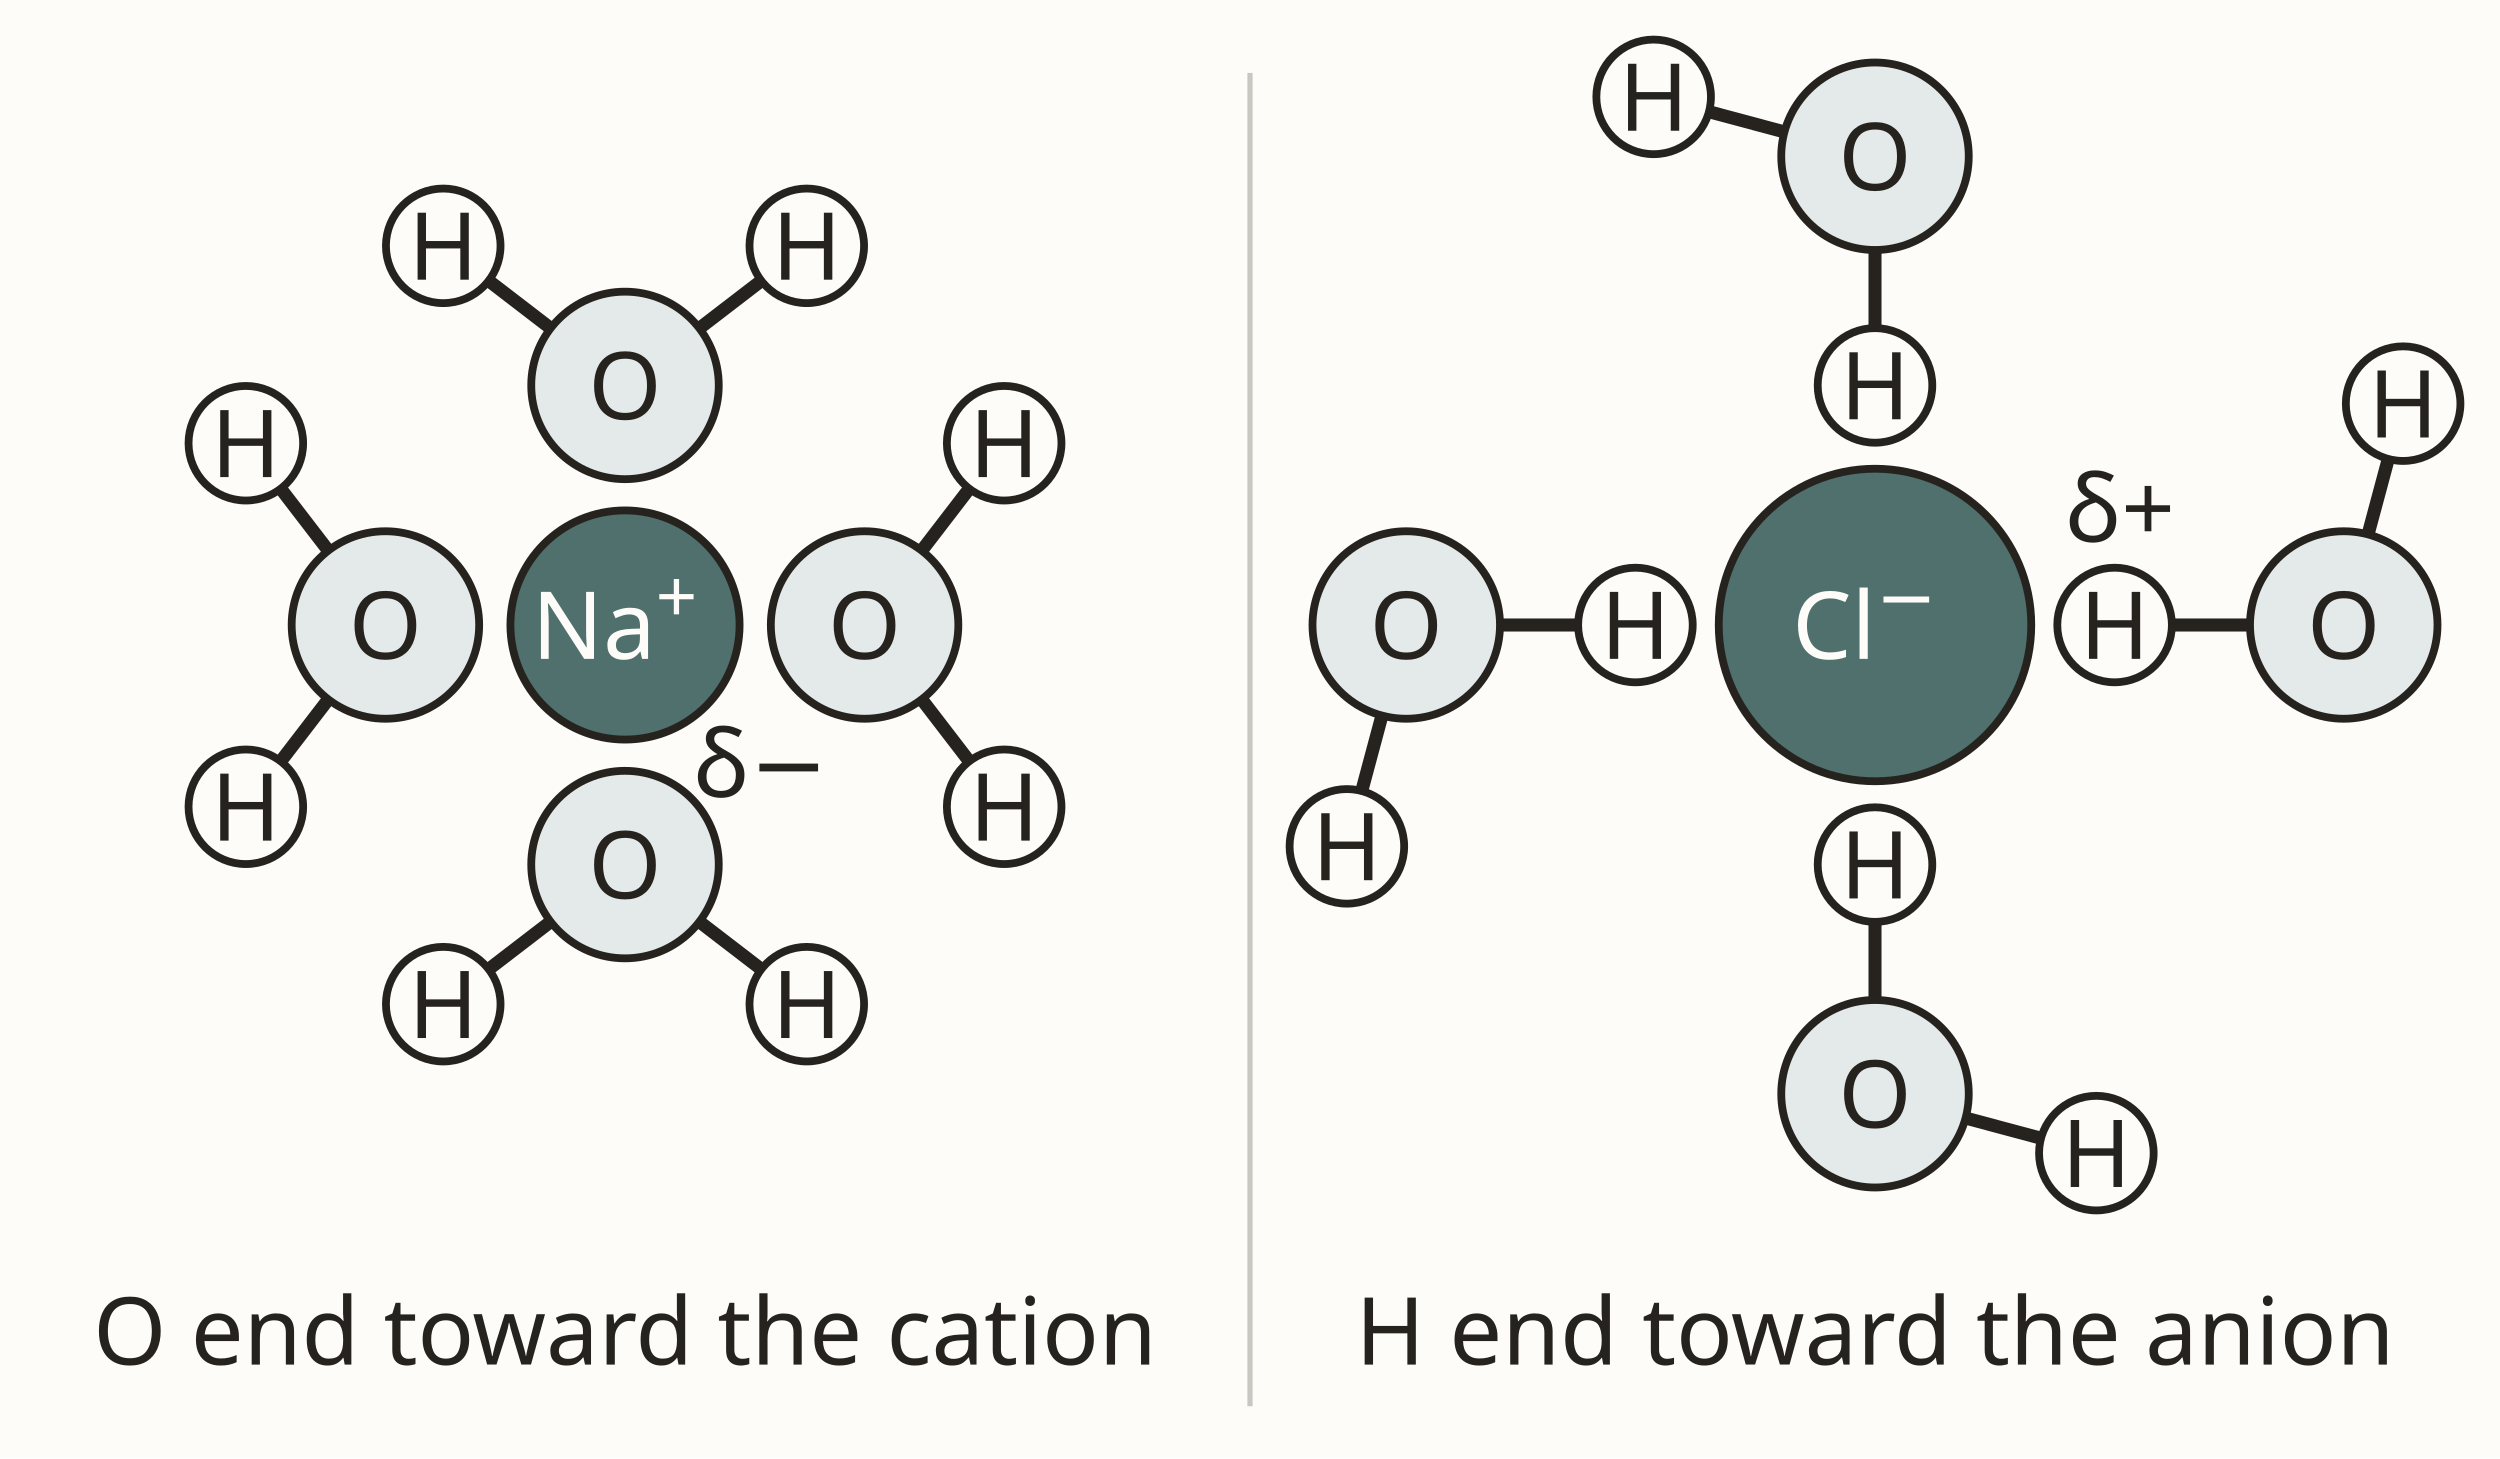
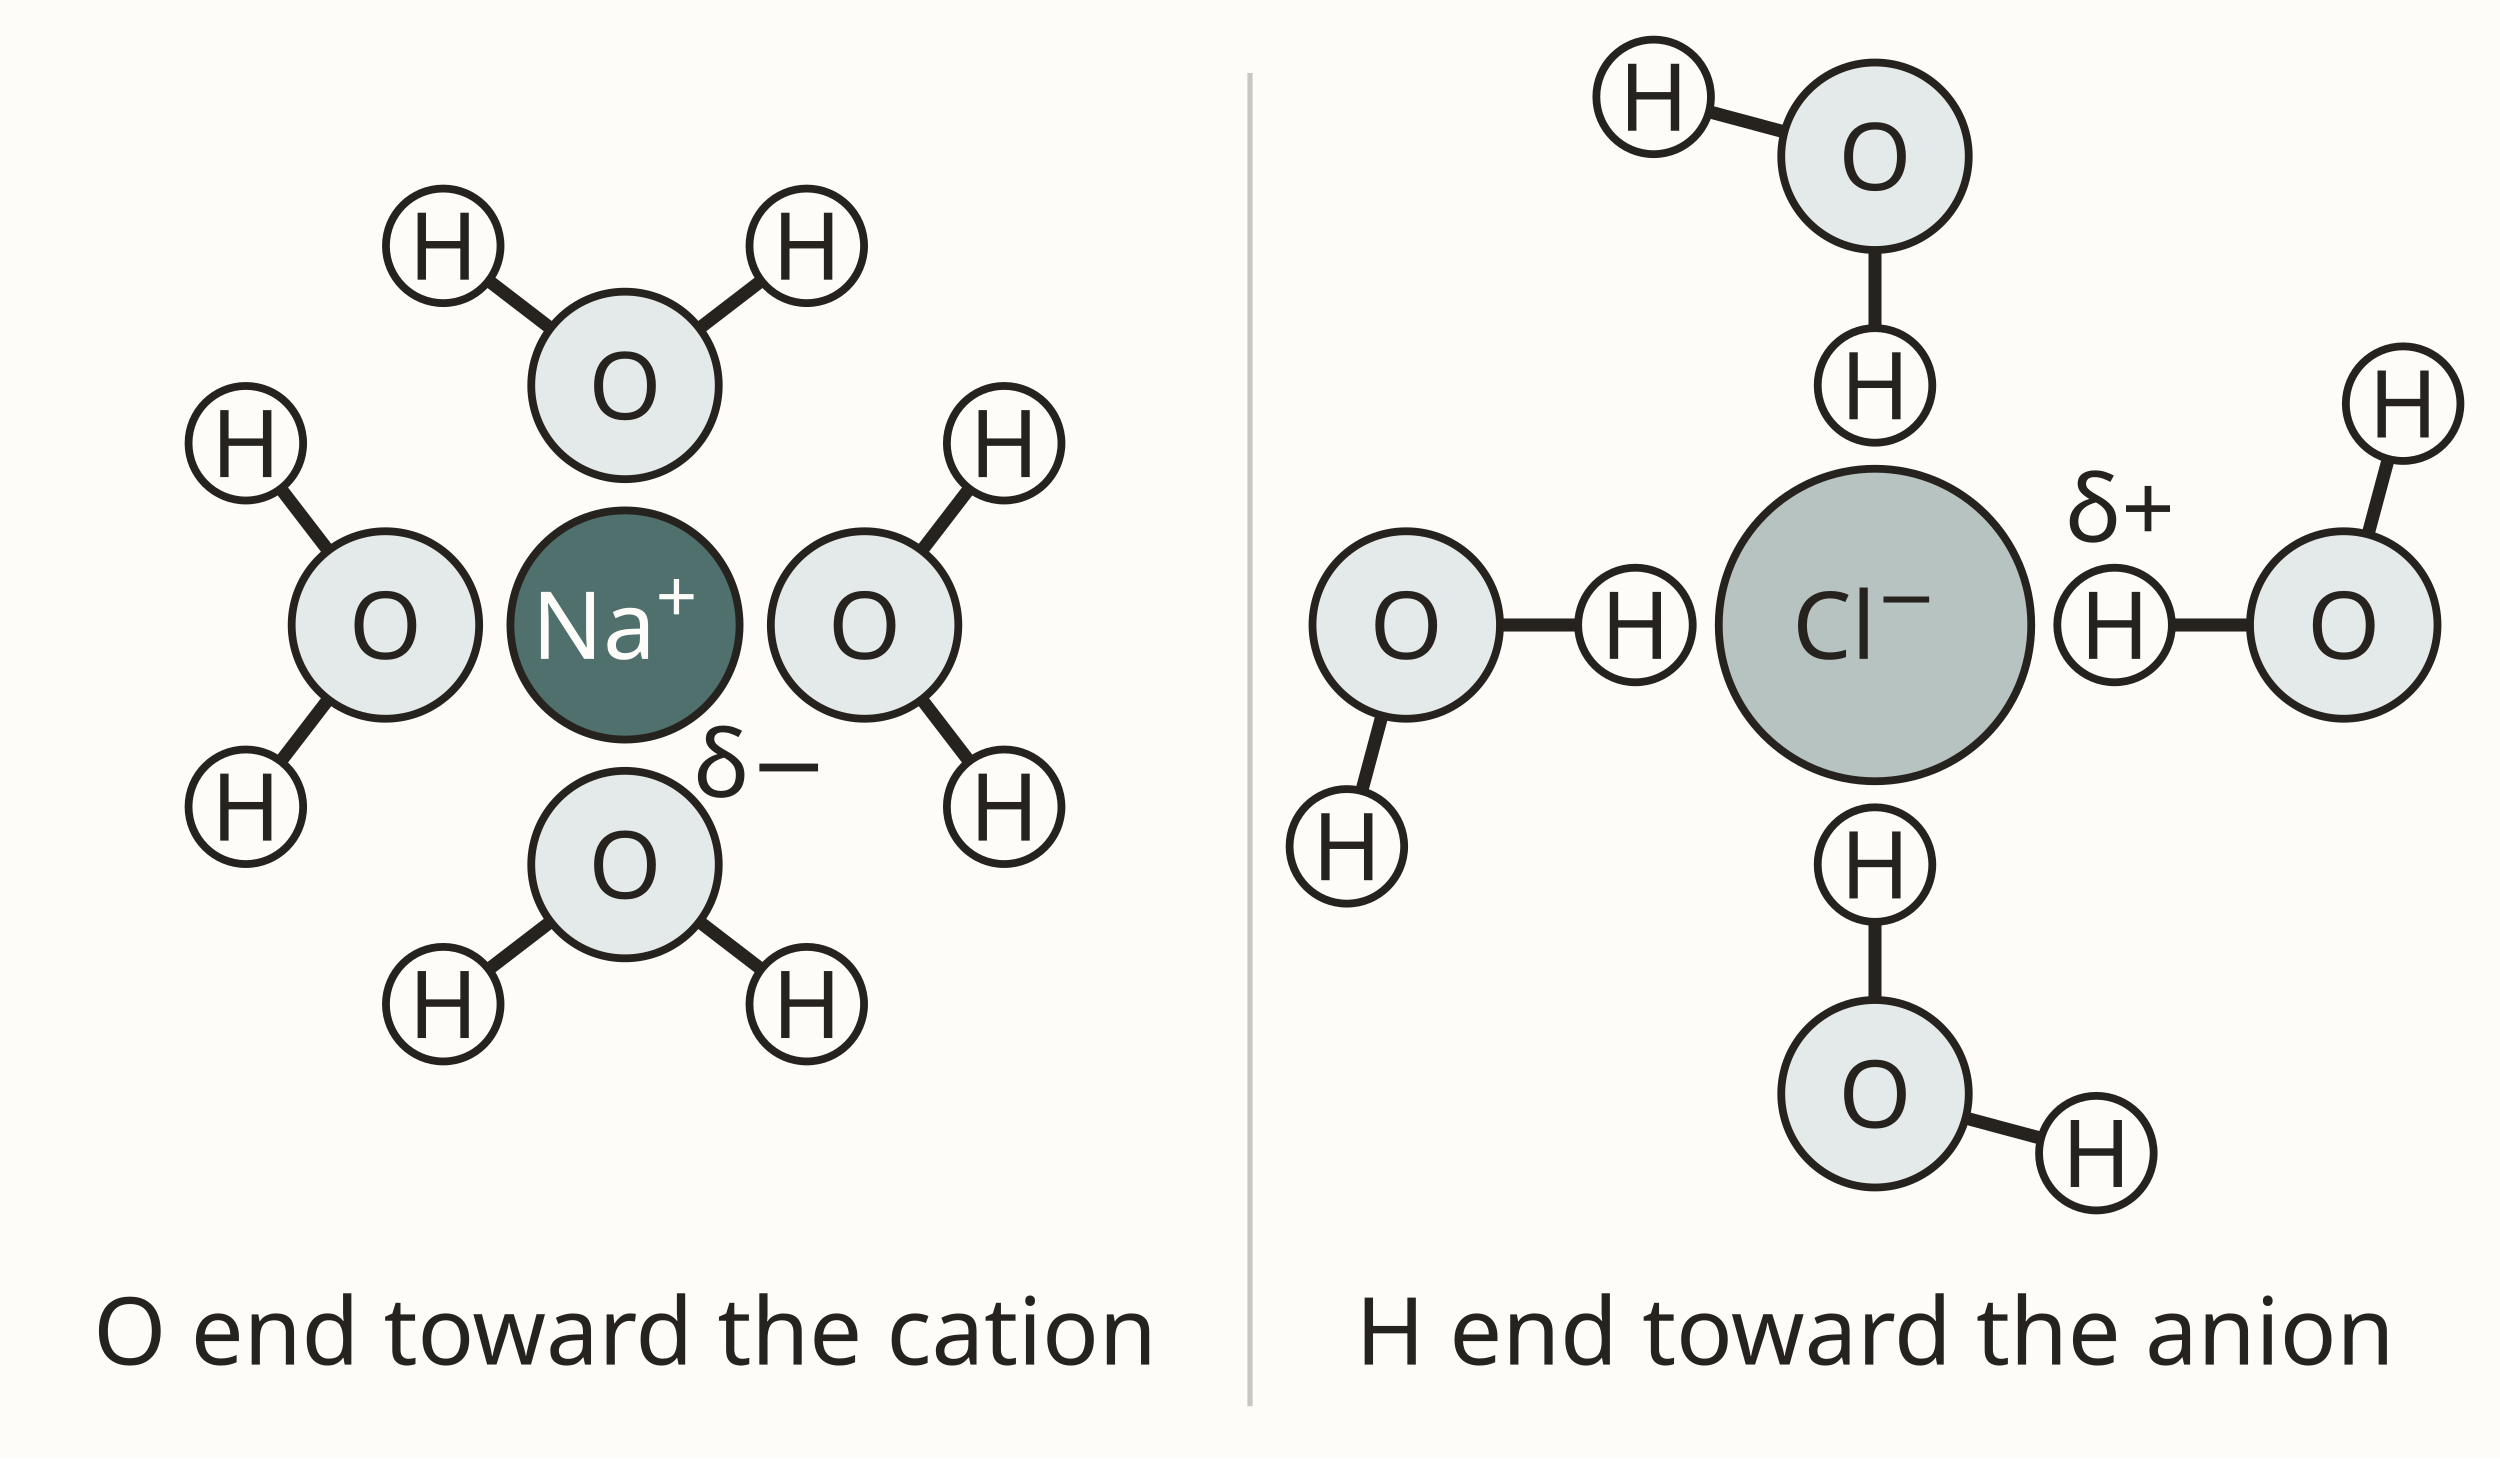
<svg xmlns="http://www.w3.org/2000/svg" viewBox="0 0 480 280" font-family="system-ui, sans-serif" font-size="18">
  <rect width="480" height="280" fill="#FDFCF9" />
  <path d="M240 14V270" fill="none" stroke="#6B655D" stroke-width="1" stroke-opacity="0.35" />
  <path d="M166 120L192.8 85.1M166 120L192.8 154.9M120 166L154.9 192.8M120 166L85.1 192.8M74 120L47.2 85.1M74 120L47.2 154.9M120 74L154.9 47.2M120 74L85.1 47.2" fill="none" stroke="#26231F" stroke-width="2.5" />
  <path d="M450 120L406 120M450 120L461.4 77.5M360 210L360 166M360 210L402.5 221.4M270 120L314 120M270 120L258.6 162.5M360 30L360 74M360 30L317.5 18.6" fill="none" stroke="#26231F" stroke-width="2.5" />
  <circle cx="120" cy="120" r="22" fill="#4F706C" stroke="#26231F" stroke-width="1.5" />
-   <circle cx="360" cy="120" r="30" fill="#4F706C" stroke="#26231F" stroke-width="1.5" />
+   <circle cx="360" cy="120" r="30" fill="#4F706C" fill-opacity="0.4" stroke="#26231F" stroke-width="1.5" />
  <text x="118" y="126.5" text-anchor="middle" fill="#FDFCF9">Na<tspan dy="-7" font-size="14">+</tspan>
  </text>
-   <text x="358" y="126.5" text-anchor="middle" fill="#FDFCF9">Cl<tspan dy="-7" font-size="14">−</tspan>
+   <text x="358" y="126.5" text-anchor="middle" fill="#26231F">Cl<tspan dy="-7" font-size="14">−</tspan>
  </text>
  <g fill="#E3EAE9" stroke="#26231F" stroke-width="1.5">
    <circle cx="166" cy="120" r="18" />
    <circle cx="120" cy="166" r="18" />
    <circle cx="74" cy="120" r="18" />
    <circle cx="120" cy="74" r="18" />
    <circle cx="450" cy="120" r="18" />
    <circle cx="360" cy="210" r="18" />
    <circle cx="270" cy="120" r="18" />
    <circle cx="360" cy="30" r="18" />
  </g>
  <g fill="#FDFCF9" stroke="#26231F" stroke-width="1.5">
    <circle cx="192.8" cy="85.1" r="11" />
    <circle cx="192.8" cy="154.9" r="11" />
    <circle cx="154.9" cy="192.8" r="11" />
    <circle cx="85.1" cy="192.8" r="11" />
    <circle cx="47.2" cy="85.1" r="11" />
    <circle cx="47.2" cy="154.9" r="11" />
    <circle cx="154.9" cy="47.2" r="11" />
    <circle cx="85.1" cy="47.2" r="11" />
    <circle cx="406" cy="120" r="11" />
    <circle cx="461.4" cy="77.5" r="11" />
    <circle cx="360" cy="166" r="11" />
    <circle cx="402.5" cy="221.4" r="11" />
    <circle cx="314" cy="120" r="11" />
    <circle cx="258.6" cy="162.5" r="11" />
    <circle cx="360" cy="74" r="11" />
    <circle cx="317.5" cy="18.6" r="11" />
  </g>
  <g fill="#26231F" text-anchor="middle">
    <text x="166" y="126.5">O</text>
    <text x="120" y="172.5">O</text>
    <text x="74" y="126.5">O</text>
    <text x="120" y="80.5">O</text>
    <text x="450" y="126.5">O</text>
    <text x="360" y="216.5">O</text>
    <text x="270" y="126.5">O</text>
    <text x="360" y="36.5">O</text>
    <text x="192.8" y="91.6">H</text>
    <text x="192.8" y="161.4">H</text>
    <text x="154.9" y="199.3">H</text>
    <text x="85.1" y="199.3">H</text>
    <text x="47.2" y="91.6">H</text>
    <text x="47.2" y="161.4">H</text>
    <text x="154.9" y="53.7">H</text>
    <text x="85.1" y="53.7">H</text>
    <text x="406" y="126.5">H</text>
    <text x="461.4" y="84">H</text>
    <text x="360" y="172.5">H</text>
    <text x="402.5" y="227.9">H</text>
    <text x="314" y="126.5">H</text>
    <text x="258.6" y="169">H</text>
    <text x="360" y="80.5">H</text>
    <text x="317.5" y="25.1">H</text>
  </g>
  <g fill="#26231F" text-anchor="middle">
    <text x="146" y="153">δ−</text>
    <text x="407" y="104">δ+</text>
  </g>
  <text x="120" y="262" text-anchor="middle" fill="#26231F">O end toward the cation</text>
  <text x="360" y="262" text-anchor="middle" fill="#26231F">H end toward the anion</text>
</svg>
